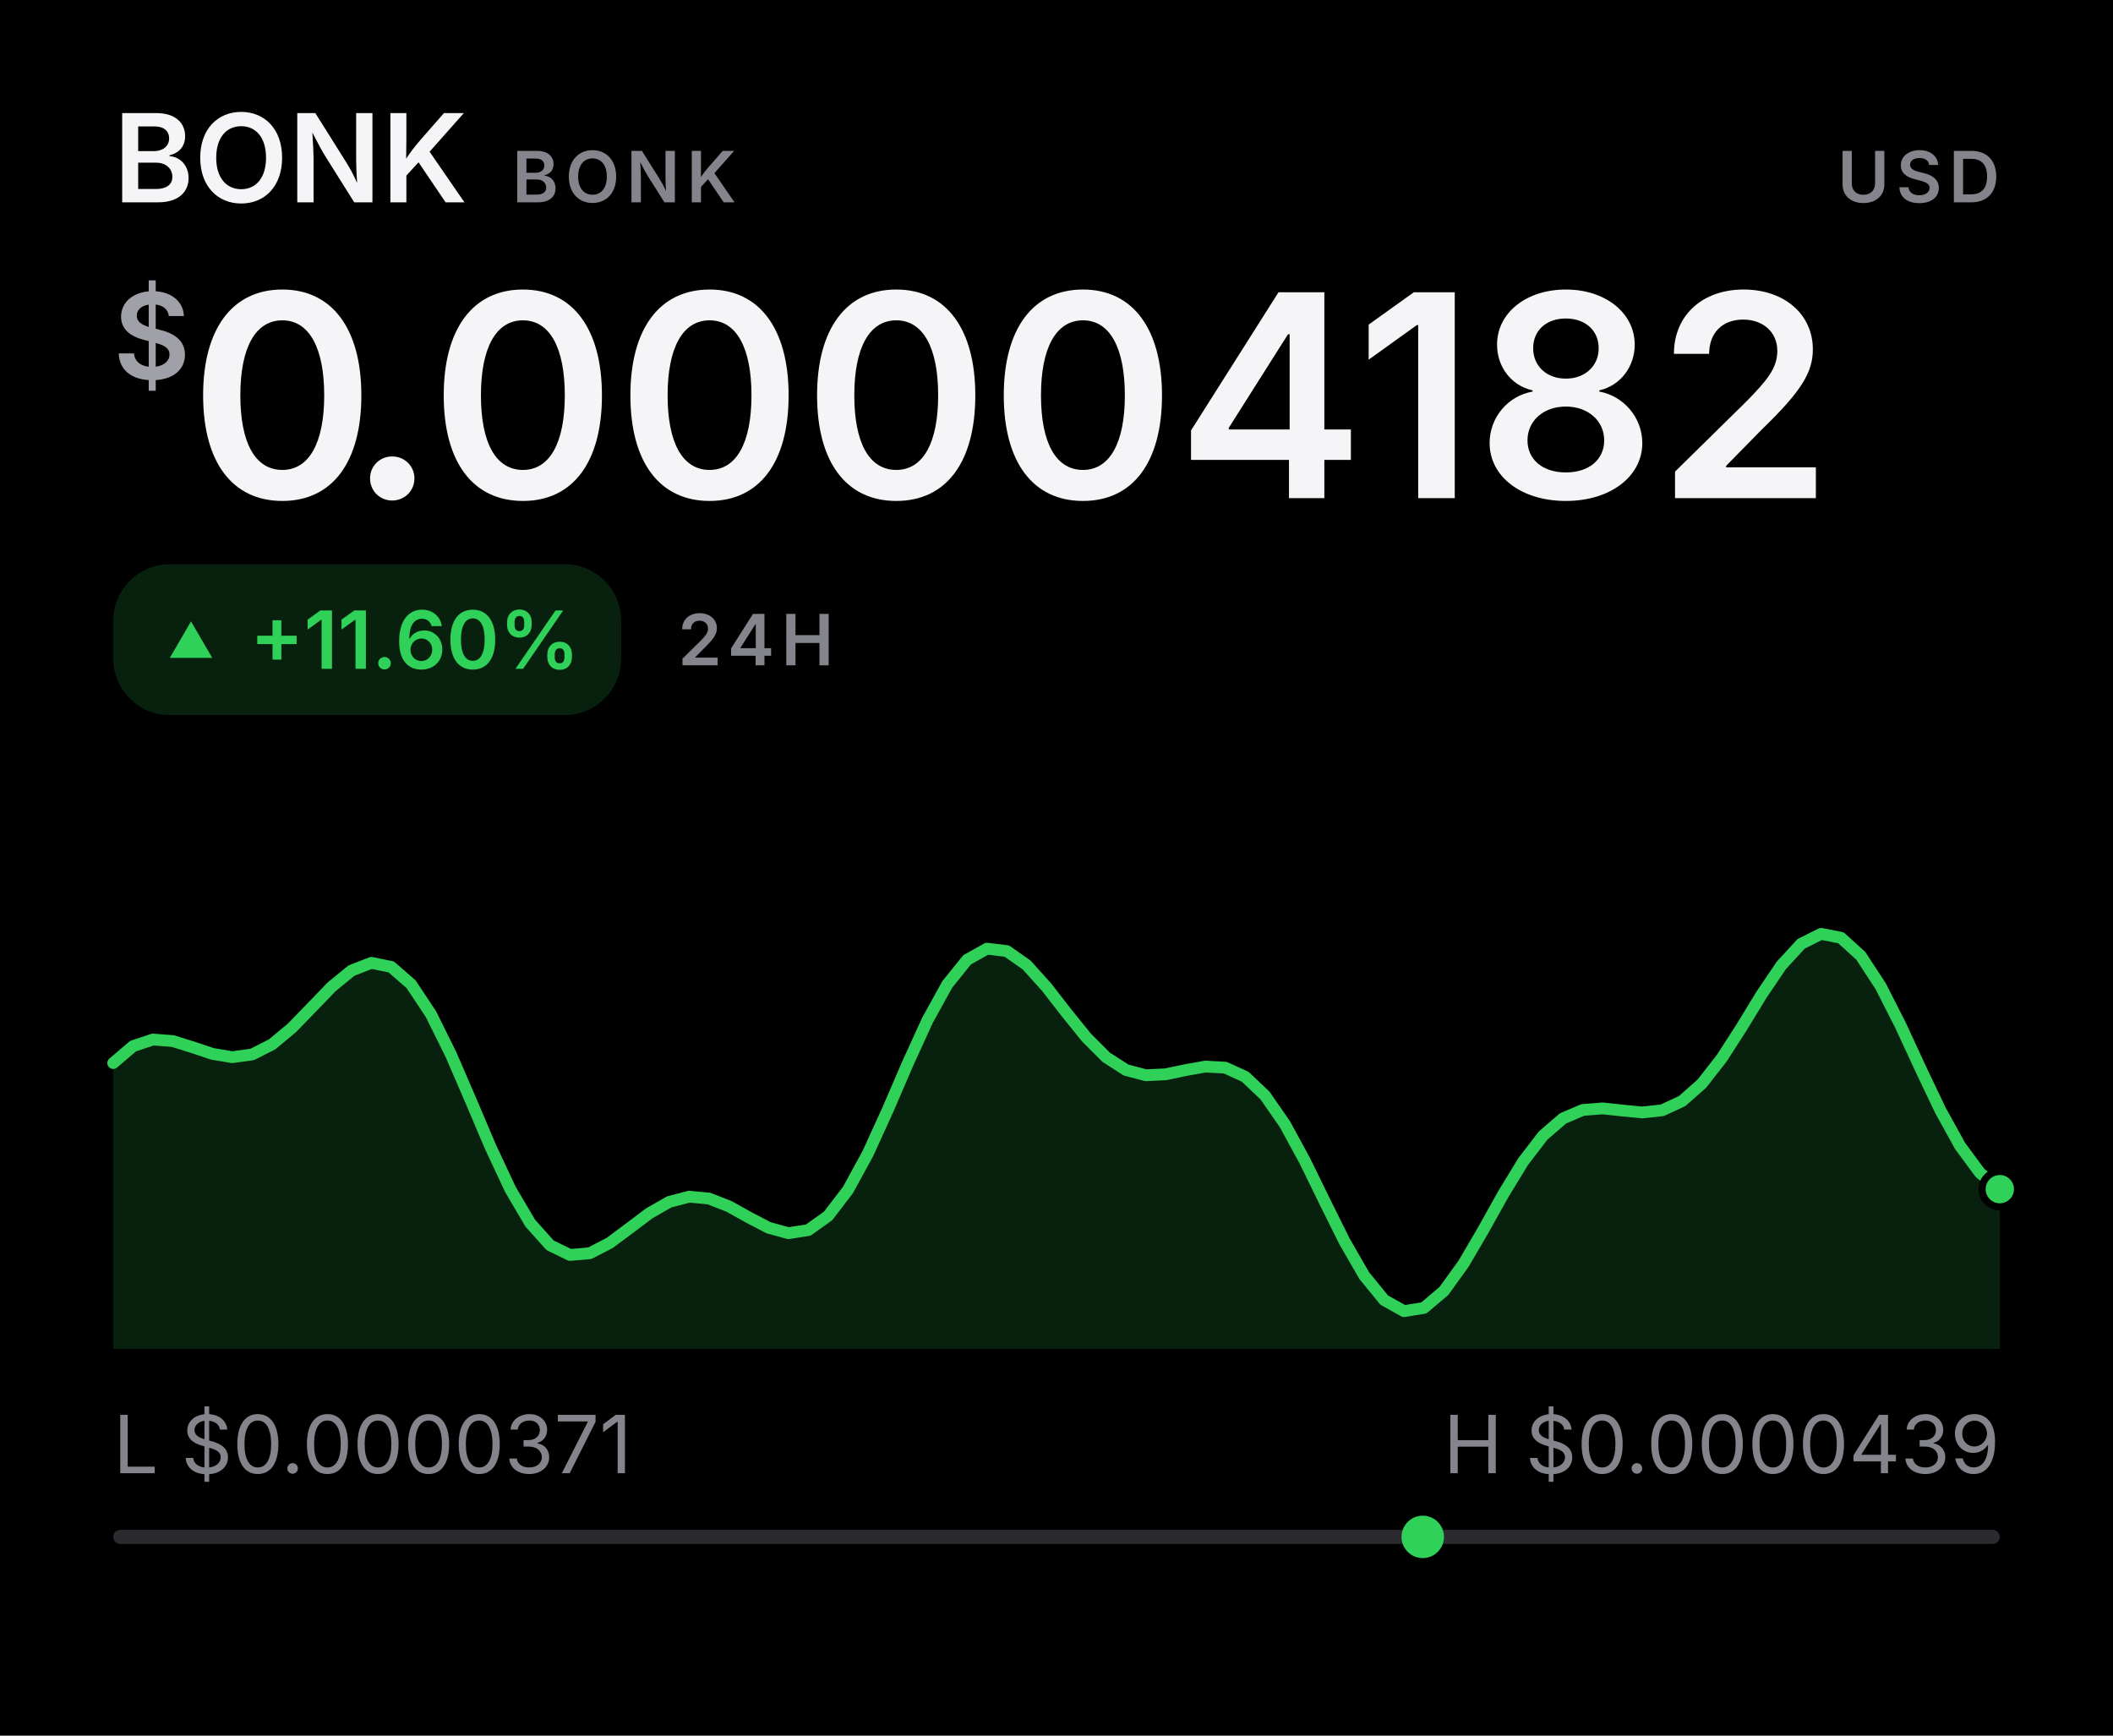
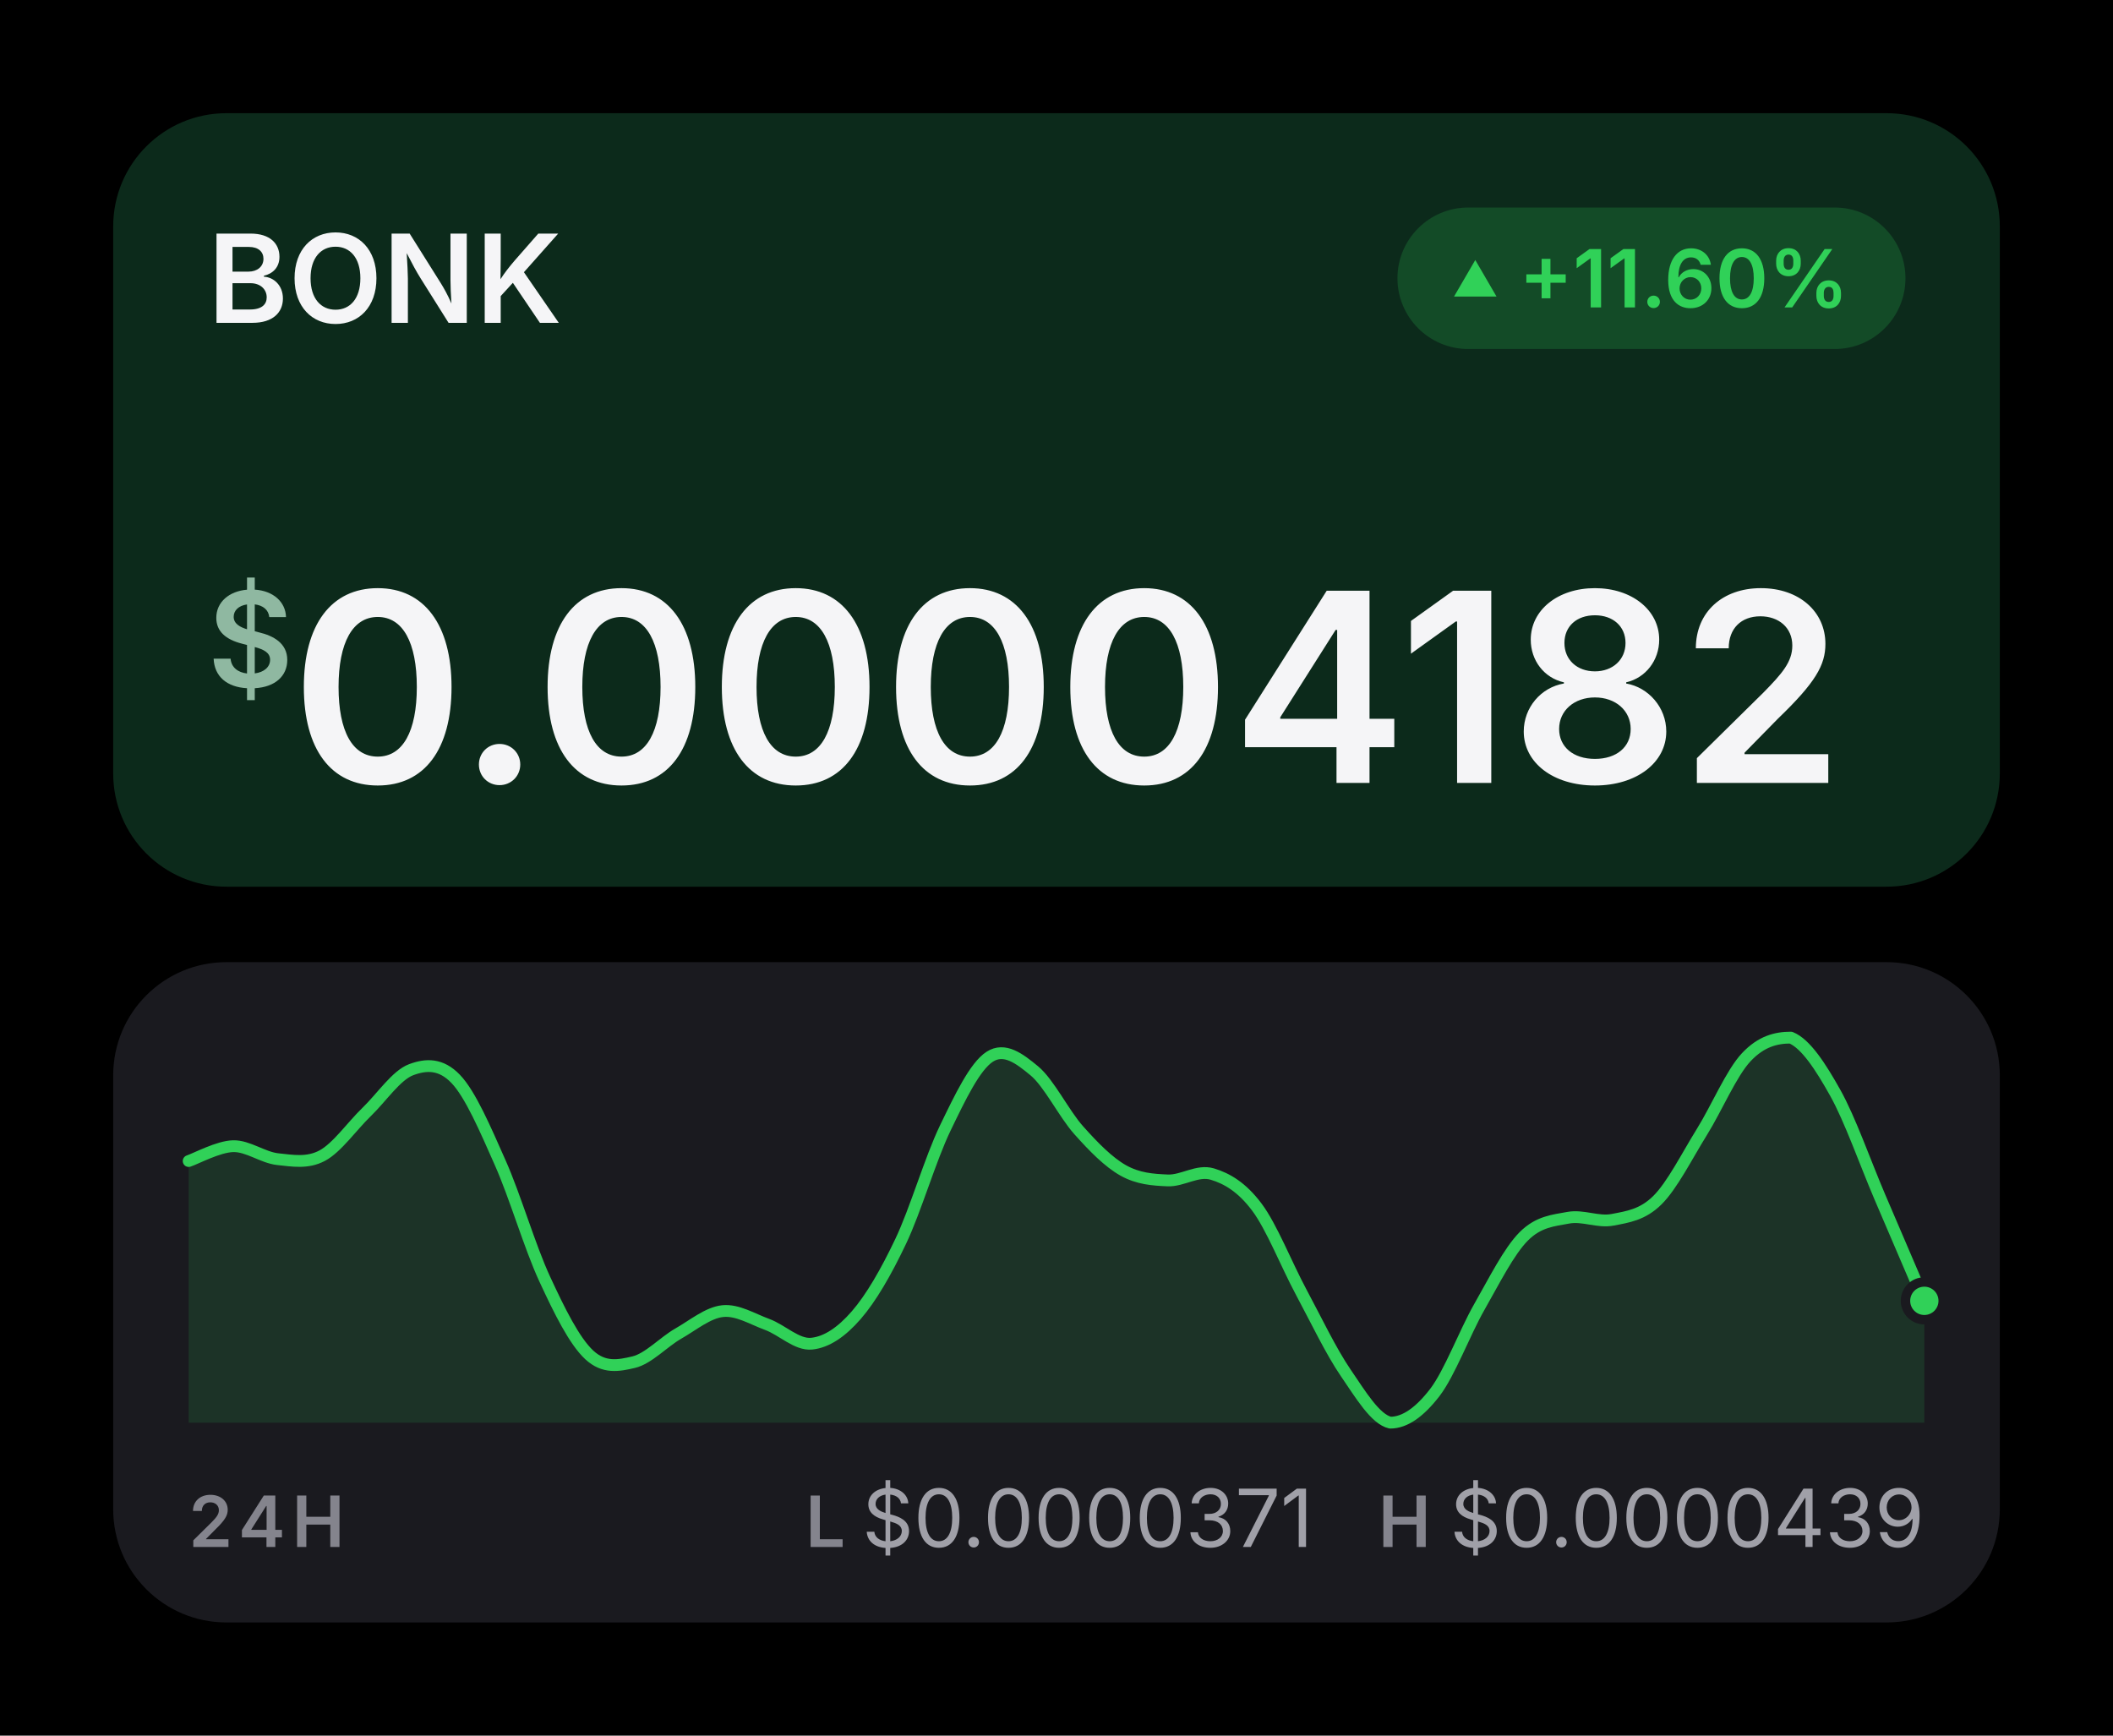
<svg xmlns="http://www.w3.org/2000/svg" width="448" height="368" viewBox="0 0 448 368">
  <rect x="0.00" y="0.00" width="448.00" height="368.00" fill="#000000" />
-   <text x="24.00" y="42.90" font-family="Inter" font-size="26.00" font-weight="600" fill="#f5f5f7" text-anchor="start">BONK</text>
-   <text x="108.57" y="42.90" font-family="Inter" font-size="15.00" font-weight="600" fill="#84848d" text-anchor="start" letter-spacing="1.40">BONK</text>
-   <text x="424.00" y="42.90" font-family="Inter" font-size="15.00" font-weight="600" fill="#84848d" text-anchor="end" letter-spacing="1.40">USD</text>
-   <text x="24.00" y="80.32" font-family="Inter" font-size="25.20" font-weight="600" fill="#a0a0a8" text-anchor="start">$</text>
-   <text x="40.05" y="105.62" font-family="Inter" font-size="60.00" font-weight="600" fill="#f5f5f7" text-anchor="start">0</text>
-   <text x="73.60" y="105.62" font-family="Inter" font-size="60.00" font-weight="600" fill="#f5f5f7" text-anchor="start">.00004182</text>
-   <rect x="24.00" y="119.62" width="107.71" height="32.00" rx="12.00" fill="#30d158" fill-opacity="0.160" />
-   <path d="M36.00 139.49L40.50 131.75L45.00 139.49Z" fill="#30d158" />
-   <text x="53.00" y="141.80" font-family="Inter" font-size="17.00" font-weight="600" fill="#30d158" text-anchor="start">+11.60%</text>
-   <text x="143.71" y="141.07" font-family="Inter" font-size="15.00" font-weight="600" fill="#84848d" text-anchor="start" letter-spacing="1.40">24H</text>
-   <path d="M24.00 225.40L28.21 221.81L32.42 220.41L36.63 220.73L40.84 222.04L45.05 223.45L49.26 224.15L53.47 223.57L57.68 221.44L61.89 217.94L66.11 213.59L70.32 209.22L74.53 205.78L78.74 204.15L82.95 205.01L87.16 208.68L91.37 215.03L95.58 223.52L99.79 233.26L104.00 243.18L108.21 252.18L112.42 259.33L116.63 264.03L120.84 266.08L125.05 265.72L129.26 263.54L133.47 260.41L137.68 257.24L141.89 254.83L146.11 253.73L150.32 254.12L154.53 255.77L158.74 258.11L162.95 260.31L167.16 261.47L171.37 260.81L175.58 257.80L179.79 252.30L184.00 244.59L188.21 235.36L192.42 225.58L196.63 216.35L200.84 208.72L205.05 203.50L209.26 201.14L213.47 201.65L217.68 204.61L221.89 209.29L226.11 214.72L230.32 219.94L234.53 224.16L238.74 226.87L242.95 227.98L247.16 227.78L251.37 226.89L255.58 226.14L259.79 226.37L264.00 228.29L268.21 232.28L272.42 238.35L276.63 246.08L280.84 254.69L285.05 263.18L289.26 270.48L293.47 275.64L297.68 278.00L301.89 277.31L306.11 273.75L310.32 267.92L314.53 260.71L318.74 253.17L322.95 246.27L327.16 240.78L331.37 237.14L335.58 235.34L339.79 235.01L344.00 235.46L348.21 235.87L352.42 235.41L356.63 233.47L360.84 229.75L365.05 224.36L369.26 217.81L373.47 210.91L377.68 204.68L381.89 200.11L386.11 198.00L390.32 198.83L394.53 202.66L398.74 209.10L402.95 217.38L407.16 226.49L411.37 235.34L415.58 242.97L419.79 248.67L424.00 252.13L424.00 286.00L24.00 286.00Z" fill="#30d158" fill-opacity="0.160" />
-   <path d="M24.00 225.40L28.21 221.81L32.42 220.41L36.63 220.73L40.84 222.04L45.05 223.45L49.26 224.15L53.47 223.57L57.68 221.44L61.89 217.94L66.11 213.59L70.32 209.22L74.53 205.78L78.74 204.15L82.95 205.01L87.16 208.68L91.37 215.03L95.58 223.52L99.79 233.26L104.00 243.18L108.21 252.18L112.42 259.33L116.63 264.03L120.84 266.08L125.05 265.72L129.26 263.54L133.47 260.41L137.68 257.24L141.89 254.83L146.11 253.73L150.32 254.12L154.53 255.77L158.74 258.11L162.95 260.31L167.16 261.47L171.37 260.81L175.58 257.80L179.79 252.30L184.00 244.59L188.21 235.36L192.42 225.58L196.63 216.35L200.84 208.72L205.05 203.50L209.26 201.14L213.47 201.65L217.68 204.61L221.89 209.29L226.11 214.72L230.32 219.94L234.53 224.16L238.74 226.87L242.95 227.98L247.16 227.78L251.37 226.89L255.58 226.14L259.79 226.37L264.00 228.29L268.21 232.28L272.42 238.35L276.63 246.08L280.84 254.69L285.05 263.18L289.26 270.48L293.47 275.64L297.68 278.00L301.89 277.31L306.11 273.75L310.32 267.92L314.53 260.71L318.74 253.17L322.95 246.27L327.16 240.78L331.37 237.14L335.58 235.34L339.79 235.01L344.00 235.46L348.21 235.87L352.42 235.41L356.63 233.47L360.84 229.75L365.05 224.36L369.26 217.81L373.47 210.91L377.68 204.68L381.89 200.11L386.11 198.00L390.32 198.83L394.53 202.66L398.74 209.10L402.95 217.38L407.16 226.49L411.37 235.34L415.58 242.97L419.79 248.67L424.00 252.13" fill="none" stroke="#30d158" stroke-width="2.50" stroke-linecap="round" stroke-linejoin="round" />
-   <circle cx="424.00" cy="252.13" r="4.50" fill="#000000" />
-   <circle cx="424.00" cy="252.13" r="3.00" fill="#30d158" />
-   <text x="24.00" y="312.36" font-family="Inter" font-size="17.00" font-weight="400" fill="#84848d" text-anchor="start">L $0.0000371</text>
-   <text x="424.00" y="312.36" font-family="Inter" font-size="17.00" font-weight="400" fill="#84848d" text-anchor="end">H $0.0000439</text>
-   <rect x="24.00" y="324.36" width="400.00" height="3.00" rx="1.50" fill="#2a2a2f" />
-   <circle cx="301.65" cy="325.86" r="4.50" fill="#30d158" />
+   <rect x="24.00" y="24.00" width="400.00" height="164.00" rx="24.00" fill="#0c2a1b" />
+   <rect x="296.29" y="44.00" width="107.71" height="30.00" rx="15.00" fill="#30d158" fill-opacity="0.200" />
+   <path d="M308.29 62.87L312.79 55.13L317.29 62.87Z" fill="#30d158" />
+   <text x="392.00" y="65.18" font-family="Inter" font-size="17.00" font-weight="600" fill="#30d158" text-anchor="end">+11.60%</text>
+   <text x="44.00" y="68.45" font-family="Inter" font-size="26.00" font-weight="600" fill="#f5f5f7" text-anchor="start">BONK</text>
+   <text x="44.00" y="145.64" font-family="Inter" font-size="28.00" font-weight="600" fill="#8fb8a1" text-anchor="start">$</text>
+   <text x="61.61" y="166.00" font-family="Inter" font-size="56.00" font-weight="600" fill="#f5f5f7" text-anchor="start">0.00004182</text>
+   <rect x="24.00" y="204.00" width="400.00" height="140.00" rx="24.00" fill="#1a1a1f" />
+   <text x="40.00" y="328.00" font-family="Inter" font-size="15.00" font-weight="600" fill="#84848d" text-anchor="start" letter-spacing="1.40">24H</text>
+   <text x="408.00" y="328.00" font-family="Inter" font-size="17.00" font-weight="400" fill="#a0a0a8" text-anchor="end">$0.0000439</text>
+   <text x="303.39" y="328.00" font-family="Inter" font-size="15.00" font-weight="600" fill="#84848d" text-anchor="end">H</text>
+   <text x="278.40" y="328.00" font-family="Inter" font-size="17.00" font-weight="400" fill="#a0a0a8" text-anchor="end">$0.0000371</text>
+   <text x="179.26" y="328.00" font-family="Inter" font-size="15.00" font-weight="600" fill="#84848d" text-anchor="end">L</text>
+   <path d="M40.00 246.17C41.57 245.65 46.29 243.09 49.44 243.02C52.58 242.95 55.73 245.43 58.87 245.77C62.02 246.10 65.16 246.70 68.31 245.03C71.45 243.36 74.60 238.80 77.74 235.76C80.89 232.72 84.03 227.97 87.18 226.80C90.32 225.63 93.47 225.47 96.62 228.76C99.76 232.04 102.91 239.44 106.05 246.52C109.20 253.59 112.34 264.40 115.49 271.19C118.63 277.98 121.78 284.33 124.92 287.26C128.07 290.20 131.21 289.55 134.36 288.81C137.50 288.06 140.65 284.57 143.79 282.77C146.94 280.97 150.09 278.32 153.23 277.99C156.38 277.67 159.52 279.67 162.67 280.82C165.81 281.97 168.96 285.22 172.10 284.89C175.25 284.57 178.39 282.47 181.54 278.85C184.68 275.23 187.83 269.80 190.97 263.19C194.12 256.58 197.26 245.71 200.41 239.19C203.56 232.67 206.70 226.08 209.85 224.05C212.99 222.03 216.14 224.43 219.28 227.03C222.43 229.63 225.57 236.13 228.72 239.65C231.86 243.17 235.01 246.39 238.15 248.16C241.30 249.93 244.44 250.15 247.59 250.28C250.74 250.40 253.88 247.99 257.03 248.93C260.17 249.87 263.32 251.73 266.46 255.91C269.61 260.09 272.75 268.14 275.90 274.00C279.04 279.86 282.19 286.49 285.33 291.09C288.48 295.70 291.62 300.95 294.77 301.64C297.91 301.64 301.06 299.34 304.21 295.25C307.35 291.16 310.50 282.64 313.64 277.12C316.79 271.60 319.93 265.28 323.08 262.13C326.22 258.98 329.37 258.78 332.51 258.19C335.66 257.61 338.80 259.24 341.95 258.62C345.09 258.01 348.24 257.59 351.38 254.49C354.53 251.39 357.68 245.09 360.82 240.03C363.97 234.97 367.11 227.47 370.26 224.14C373.40 220.80 376.55 220.00 379.69 220.00C382.84 221.27 385.98 226.11 389.13 231.74C392.27 237.37 395.42 246.42 398.56 253.77C401.71 261.12 406.43 272.14 408.00 275.81L408.00 301.64L40.00 301.64Z" fill="#30d158" fill-opacity="0.140" />
+   <path d="M40.00 246.17C41.57 245.65 46.29 243.09 49.44 243.02C52.58 242.95 55.73 245.43 58.87 245.77C62.02 246.10 65.16 246.70 68.31 245.03C71.45 243.36 74.60 238.80 77.74 235.76C80.89 232.72 84.03 227.97 87.18 226.80C90.32 225.63 93.47 225.47 96.62 228.76C99.76 232.04 102.91 239.44 106.05 246.52C109.20 253.59 112.34 264.40 115.49 271.19C118.63 277.98 121.78 284.33 124.92 287.26C128.07 290.20 131.21 289.55 134.36 288.81C137.50 288.06 140.65 284.57 143.79 282.77C146.94 280.97 150.09 278.32 153.23 277.99C156.38 277.67 159.52 279.67 162.67 280.82C165.81 281.97 168.96 285.22 172.10 284.89C175.25 284.57 178.39 282.47 181.54 278.85C184.68 275.23 187.83 269.80 190.97 263.19C194.12 256.58 197.26 245.71 200.41 239.19C203.56 232.67 206.70 226.08 209.85 224.05C212.99 222.03 216.14 224.43 219.28 227.03C222.43 229.63 225.57 236.13 228.72 239.65C231.86 243.17 235.01 246.39 238.15 248.16C241.30 249.93 244.44 250.15 247.59 250.28C250.74 250.40 253.88 247.99 257.03 248.93C260.17 249.87 263.32 251.73 266.46 255.91C269.61 260.09 272.75 268.14 275.90 274.00C279.04 279.86 282.19 286.49 285.33 291.09C288.48 295.70 291.62 300.95 294.77 301.64C297.91 301.64 301.06 299.34 304.21 295.25C307.35 291.16 310.50 282.64 313.64 277.12C316.79 271.60 319.93 265.28 323.08 262.13C326.22 258.98 329.37 258.78 332.51 258.19C335.66 257.61 338.80 259.24 341.95 258.62C345.09 258.01 348.24 257.59 351.38 254.49C354.53 251.39 357.68 245.09 360.82 240.03C363.97 234.97 367.11 227.47 370.26 224.14C373.40 220.80 376.55 220.00 379.69 220.00C382.84 221.27 385.98 226.11 389.13 231.74C392.27 237.37 395.42 246.42 398.56 253.77C401.71 261.12 406.43 272.14 408.00 275.81" fill="none" stroke="#30d158" stroke-width="2.50" stroke-linecap="round" stroke-linejoin="round" />
+   <circle cx="408.00" cy="275.81" r="5.00" fill="#1a1a1f" />
+   <circle cx="408.00" cy="275.81" r="3.00" fill="#30d158" />
</svg>
